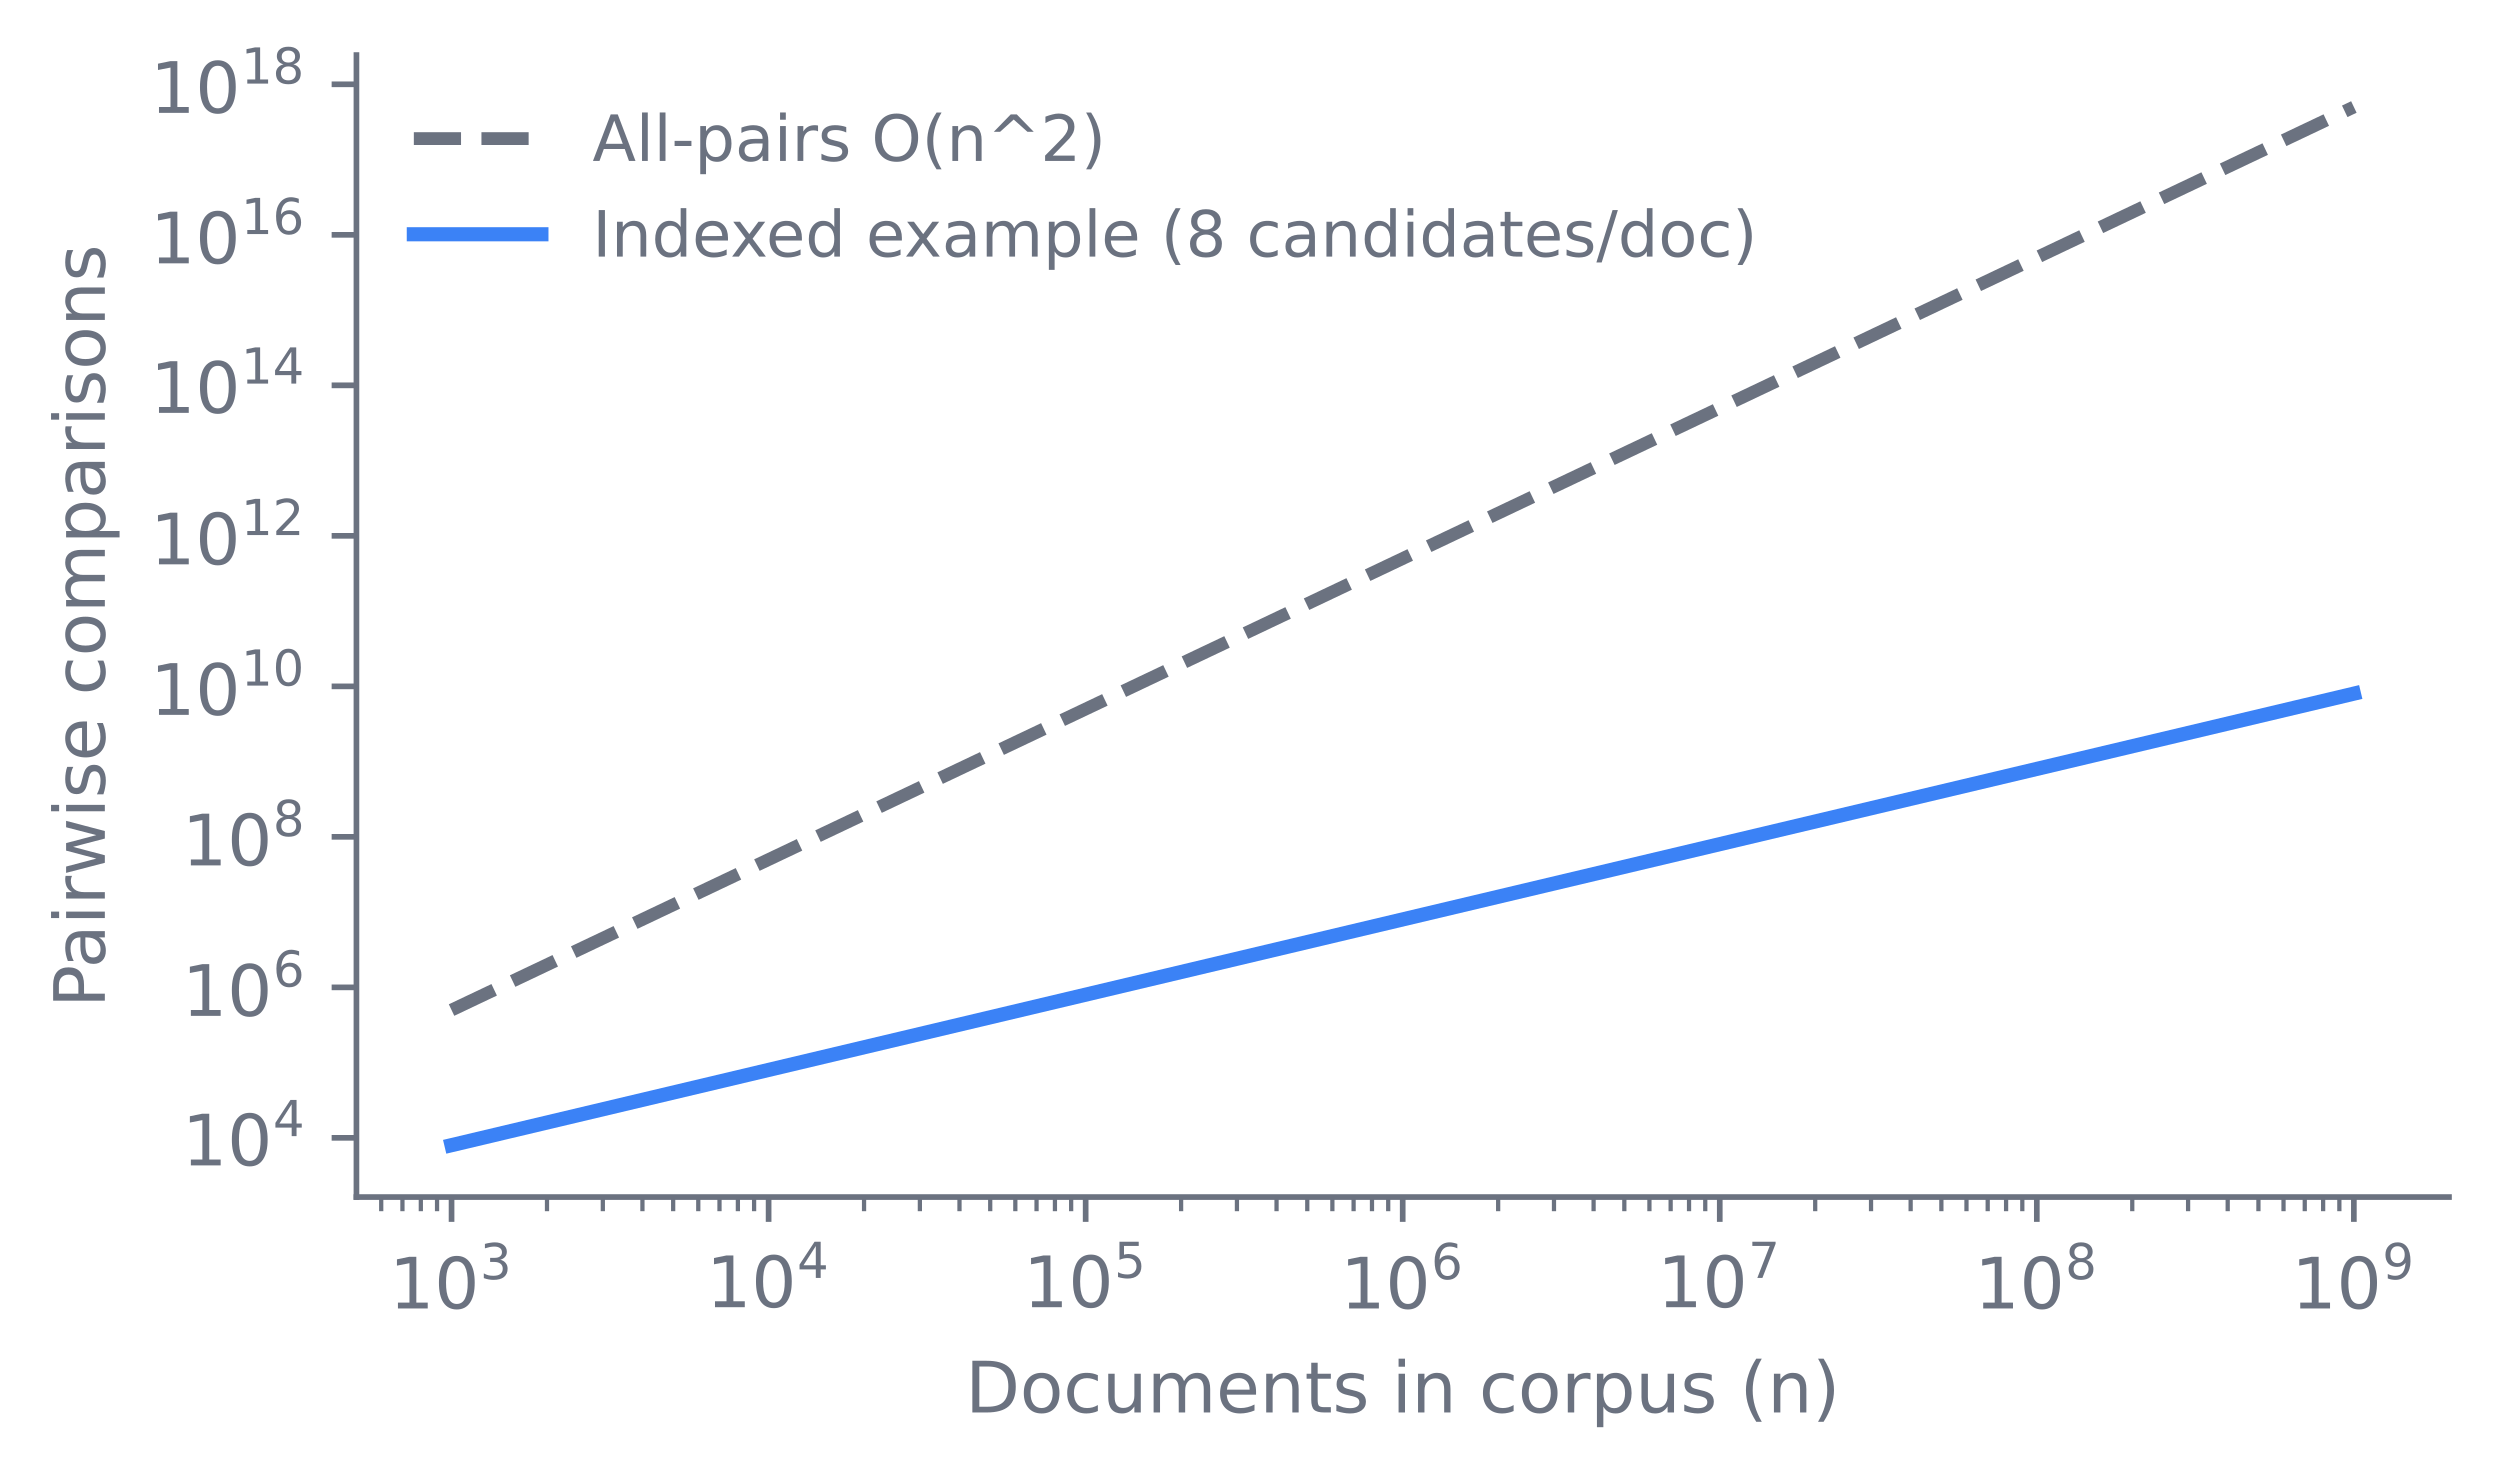
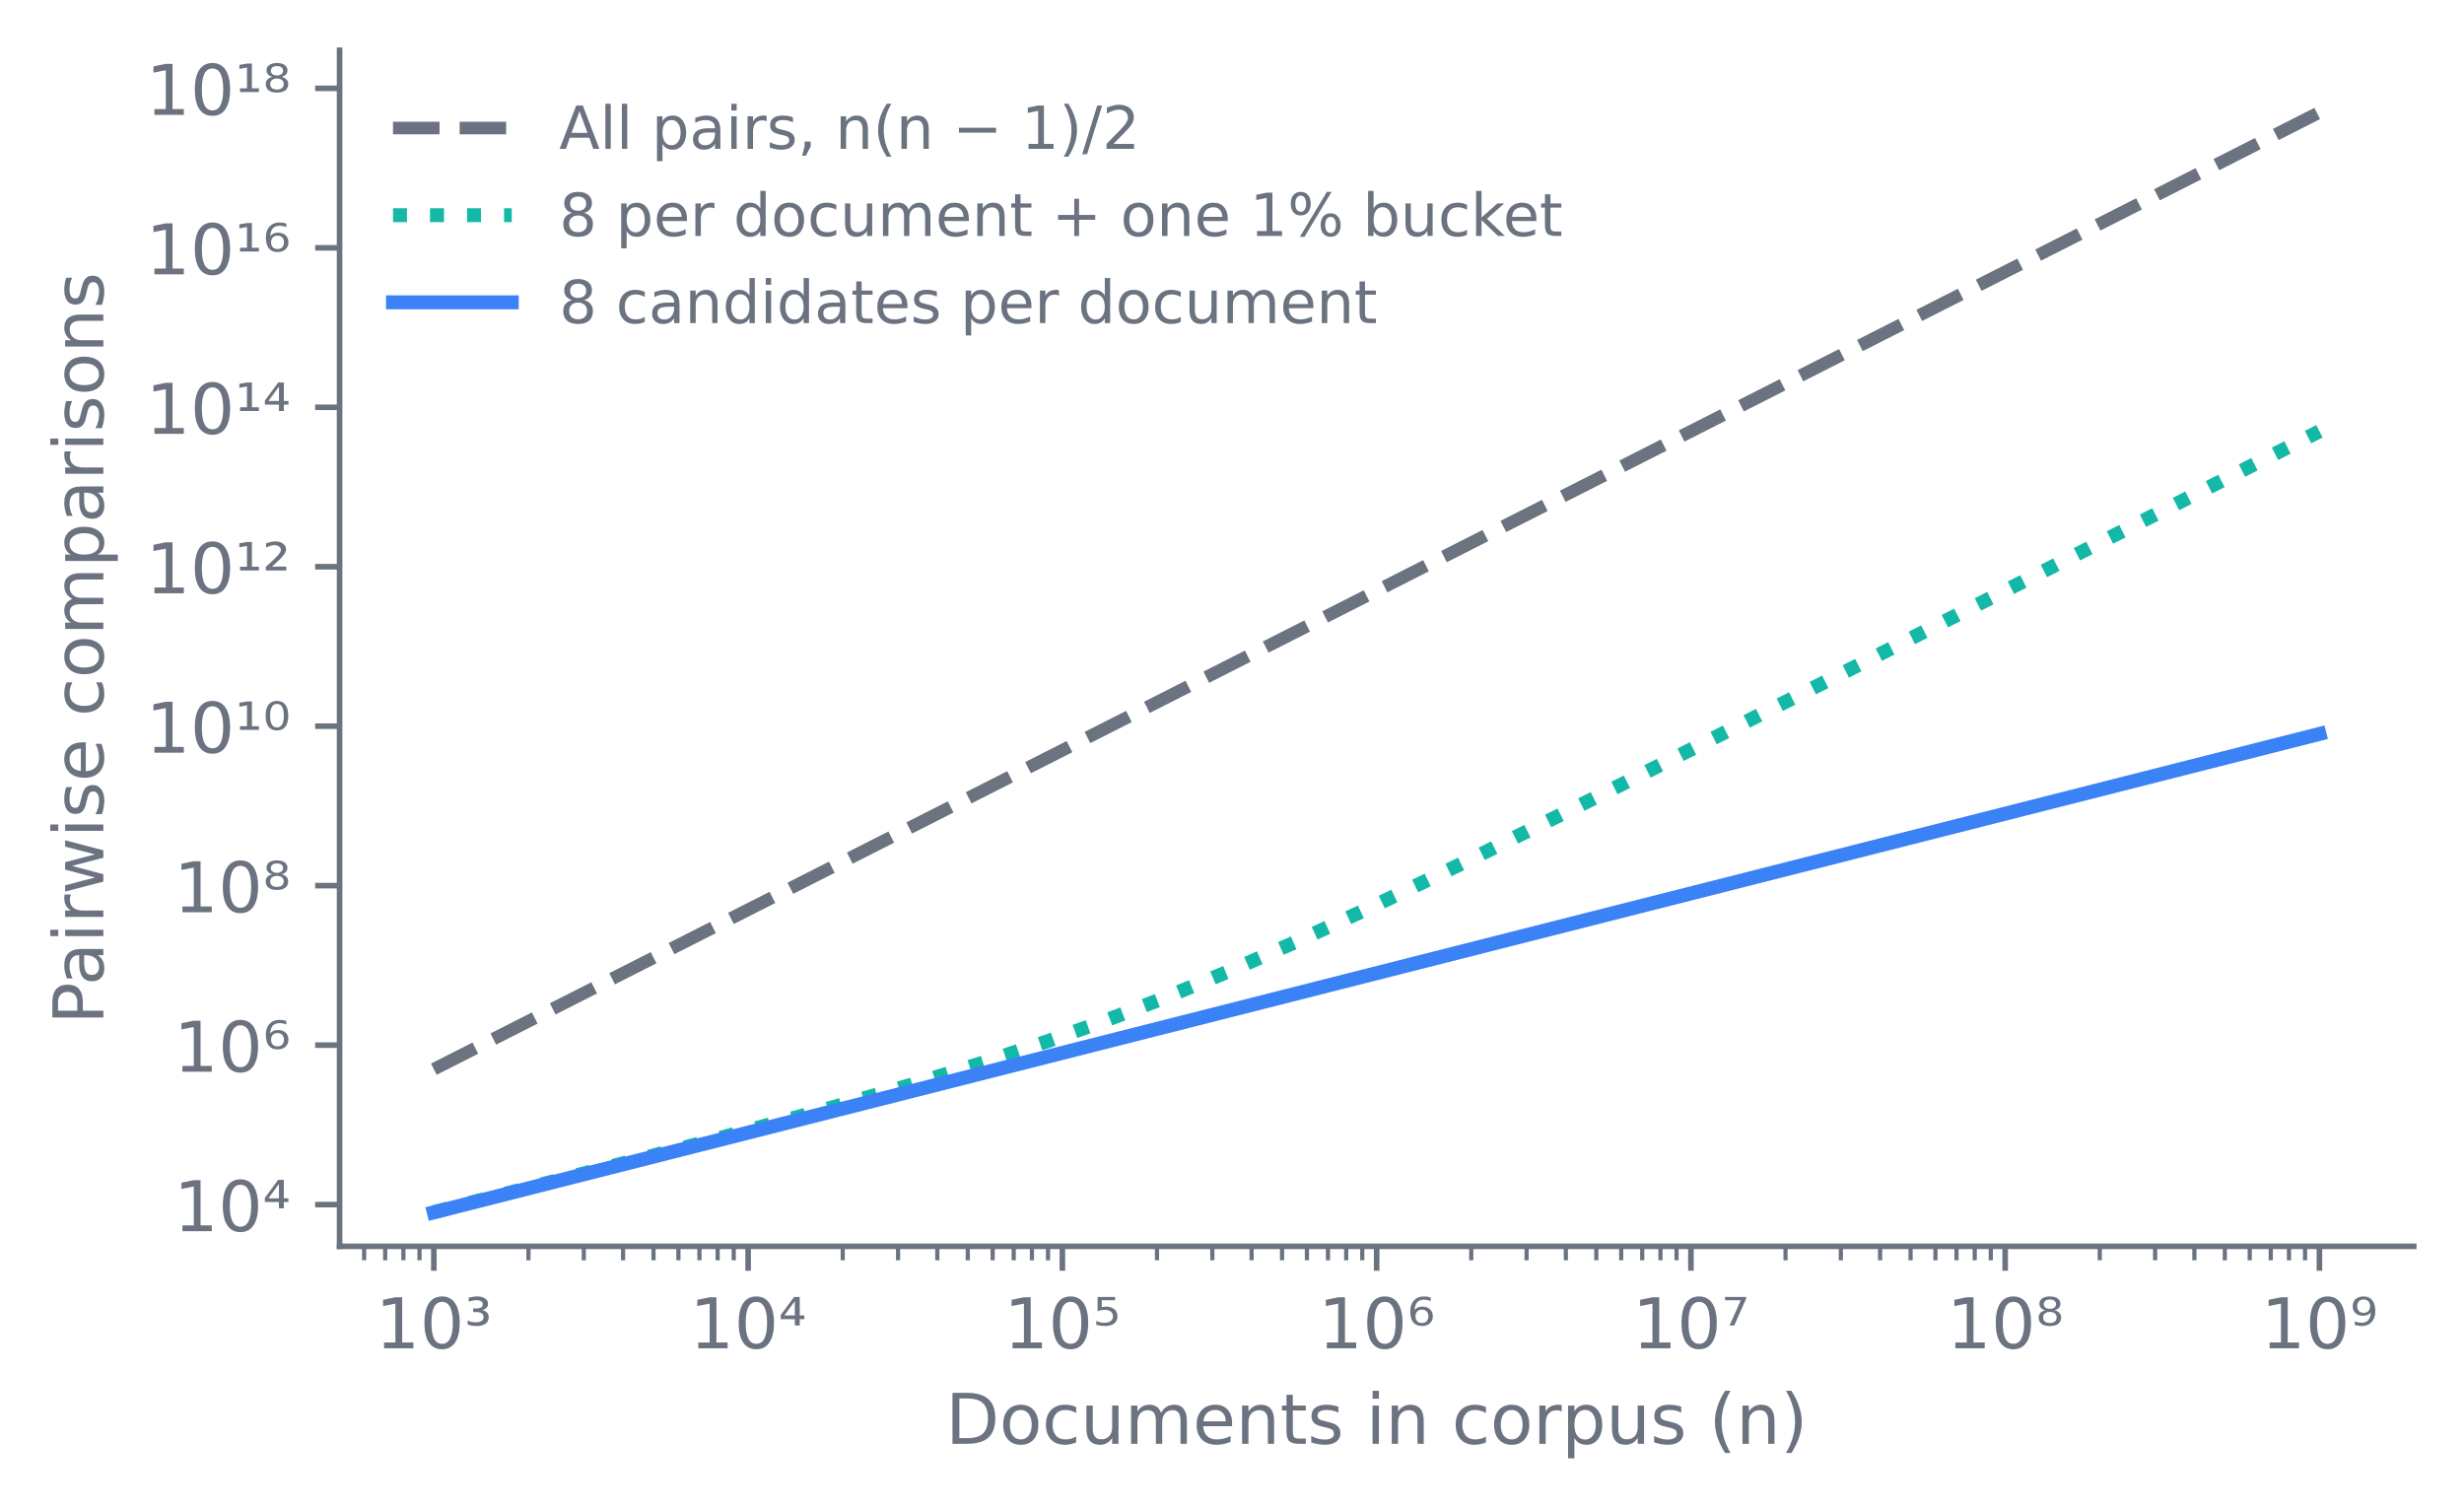
- <svg xmlns="http://www.w3.org/2000/svg" xmlns:xlink="http://www.w3.org/1999/xlink" width="352.8pt" height="208.932pt" viewBox="0 0 352.8 208.932" version="1.1">
+ <svg xmlns="http://www.w3.org/2000/svg" xmlns:xlink="http://www.w3.org/1999/xlink" width="352.8pt" height="216pt" viewBox="0 0 352.8 216" version="1.1">
  <defs>
    <style type="text/css">*{stroke-linejoin: round; stroke-linecap: butt}</style>
  </defs>
  <g id="figure_1">
    <g id="patch_1">
-       <path d="M 0 208.932 L 352.8 208.932 L 352.8 0 L 0 0 L 0 208.932 z " style="fill: none" />
+       <path d="M 0 216 L 352.8 216 L 352.8 0 L 0 0 L 0 216 z " style="fill: none" />
    </g>
    <g id="axes_1">
      <g id="patch_2">
-         <path d="M 50.301 168.929 L 345.6 168.929 L 345.6 7.771 L 50.301 7.771 L 50.301 168.929 z " style="fill: none" />
+         <path d="M 48.622 178.444 L 345.6 178.444 L 345.6 7.2 L 48.622 7.2 L 48.622 178.444 z " style="fill: none" />
      </g>
      <g id="matplotlib.axis_1">
        <g id="xtick_1">
          <g id="line2d_1">
            <defs>
-               <path id="m5a75fb4483" d="M 0 0 L 0 3.5 " style="stroke: #6b7280; stroke-width: 0.8" />
+               <path id="m30f0a2f7f2" d="M 0 0 L 0 3.5 " style="stroke: #6b7280; stroke-width: 0.8" />
            </defs>
            <g>
-               <use xlink:href="#m5a75fb4483" x="63.723" y="168.929" style="fill: #6b7280; stroke: #6b7280; stroke-width: 0.8" />
+               <use xlink:href="#m30f0a2f7f2" x="62.121" y="178.444" style="fill: #6b7280; stroke: #6b7280; stroke-width: 0.8" />
            </g>
          </g>
          <g id="text_1">
-             <g style="fill: #6b7280" transform="translate(54.92347 185.3291)">
-               <text>
-                 <tspan x="0" y="-0.675" style="font-size: 10px; font-family: 'DejaVu Sans'; fill: #6b7280">1</tspan>
-                 <tspan x="6.362" y="-0.675" style="font-size: 10px; font-family: 'DejaVu Sans'; fill: #6b7280">0</tspan>
-                 <tspan x="12.82" y="-4.805" style="font-size: 7px; font-family: 'DejaVu Sans'; fill: #6b7280">3</tspan>
-               </text>
-             </g>
+             <text style="font-size: 10px; font-family: 'DejaVu Sans', 'Bitstream Vera Sans', 'Computer Modern Sans Serif', 'Lucida Grande', 'Verdana', 'Geneva', 'Lucid', 'Arial', 'Helvetica', 'Avant Garde', sans-serif; text-anchor: middle; fill: #6b7280" x="62.121" y="193.042" transform="rotate(-0 62.12088 193.0422)">10³</text>
          </g>
        </g>
        <g id="xtick_2">
          <g id="line2d_2">
            <g>
-               <use xlink:href="#m5a75fb4483" x="108.466" y="168.929" style="fill: #6b7280; stroke: #6b7280; stroke-width: 0.8" />
+               <use xlink:href="#m30f0a2f7f2" x="107.118" y="178.444" style="fill: #6b7280; stroke: #6b7280; stroke-width: 0.8" />
            </g>
          </g>
          <g id="text_2">
-             <g style="fill: #6b7280" transform="translate(99.66578 185.2291)">
-               <text>
-                 <tspan x="0" y="-0.762" style="font-size: 10px; font-family: 'DejaVu Sans'; fill: #6b7280">1</tspan>
-                 <tspan x="6.362" y="-0.762" style="font-size: 10px; font-family: 'DejaVu Sans'; fill: #6b7280">0</tspan>
-                 <tspan x="12.82" y="-4.892" style="font-size: 7px; font-family: 'DejaVu Sans'; fill: #6b7280">4</tspan>
-               </text>
-             </g>
+             <text style="font-size: 10px; font-family: 'DejaVu Sans', 'Bitstream Vera Sans', 'Computer Modern Sans Serif', 'Lucida Grande', 'Verdana', 'Geneva', 'Lucid', 'Arial', 'Helvetica', 'Avant Garde', sans-serif; text-anchor: middle; fill: #6b7280" x="107.118" y="193.042" transform="rotate(-0 107.1176 193.0422)">10⁴</text>
          </g>
        </g>
        <g id="xtick_3">
          <g id="line2d_3">
            <g>
-               <use xlink:href="#m5a75fb4483" x="153.208" y="168.929" style="fill: #6b7280; stroke: #6b7280; stroke-width: 0.8" />
+               <use xlink:href="#m30f0a2f7f2" x="152.114" y="178.444" style="fill: #6b7280; stroke: #6b7280; stroke-width: 0.8" />
            </g>
          </g>
          <g id="text_3">
-             <g style="fill: #6b7280" transform="translate(144.4081 185.2291)">
-               <text>
-                 <tspan x="0" y="-0.762" style="font-size: 10px; font-family: 'DejaVu Sans'; fill: #6b7280">1</tspan>
-                 <tspan x="6.362" y="-0.762" style="font-size: 10px; font-family: 'DejaVu Sans'; fill: #6b7280">0</tspan>
-                 <tspan x="12.82" y="-4.892" style="font-size: 7px; font-family: 'DejaVu Sans'; fill: #6b7280">5</tspan>
-               </text>
-             </g>
+             <text style="font-size: 10px; font-family: 'DejaVu Sans', 'Bitstream Vera Sans', 'Computer Modern Sans Serif', 'Lucida Grande', 'Verdana', 'Geneva', 'Lucid', 'Arial', 'Helvetica', 'Avant Garde', sans-serif; text-anchor: middle; fill: #6b7280" x="152.114" y="193.042" transform="rotate(-0 152.1143 193.0422)">10⁵</text>
          </g>
        </g>
        <g id="xtick_4">
          <g id="line2d_4">
            <g>
-               <use xlink:href="#m5a75fb4483" x="197.95" y="168.929" style="fill: #6b7280; stroke: #6b7280; stroke-width: 0.8" />
+               <use xlink:href="#m30f0a2f7f2" x="197.111" y="178.444" style="fill: #6b7280; stroke: #6b7280; stroke-width: 0.8" />
            </g>
          </g>
          <g id="text_4">
-             <g style="fill: #6b7280" transform="translate(189.1504 185.3291)">
-               <text>
-                 <tspan x="0" y="-0.675" style="font-size: 10px; font-family: 'DejaVu Sans'; fill: #6b7280">1</tspan>
-                 <tspan x="6.362" y="-0.675" style="font-size: 10px; font-family: 'DejaVu Sans'; fill: #6b7280">0</tspan>
-                 <tspan x="12.82" y="-4.805" style="font-size: 7px; font-family: 'DejaVu Sans'; fill: #6b7280">6</tspan>
-               </text>
-             </g>
+             <text style="font-size: 10px; font-family: 'DejaVu Sans', 'Bitstream Vera Sans', 'Computer Modern Sans Serif', 'Lucida Grande', 'Verdana', 'Geneva', 'Lucid', 'Arial', 'Helvetica', 'Avant Garde', sans-serif; text-anchor: middle; fill: #6b7280" x="197.111" y="193.042" transform="rotate(-0 197.1109 193.0422)">10⁶</text>
          </g>
        </g>
        <g id="xtick_5">
          <g id="line2d_5">
            <g>
-               <use xlink:href="#m5a75fb4483" x="242.693" y="168.929" style="fill: #6b7280; stroke: #6b7280; stroke-width: 0.8" />
+               <use xlink:href="#m30f0a2f7f2" x="242.108" y="178.444" style="fill: #6b7280; stroke: #6b7280; stroke-width: 0.8" />
            </g>
          </g>
          <g id="text_5">
-             <g style="fill: #6b7280" transform="translate(233.8927 185.2291)">
-               <text>
-                 <tspan x="0" y="-0.762" style="font-size: 10px; font-family: 'DejaVu Sans'; fill: #6b7280">1</tspan>
-                 <tspan x="6.362" y="-0.762" style="font-size: 10px; font-family: 'DejaVu Sans'; fill: #6b7280">0</tspan>
-                 <tspan x="12.82" y="-4.892" style="font-size: 7px; font-family: 'DejaVu Sans'; fill: #6b7280">7</tspan>
-               </text>
-             </g>
+             <text style="font-size: 10px; font-family: 'DejaVu Sans', 'Bitstream Vera Sans', 'Computer Modern Sans Serif', 'Lucida Grande', 'Verdana', 'Geneva', 'Lucid', 'Arial', 'Helvetica', 'Avant Garde', sans-serif; text-anchor: middle; fill: #6b7280" x="242.108" y="193.042" transform="rotate(-0 242.1076 193.0422)">10⁷</text>
          </g>
        </g>
        <g id="xtick_6">
          <g id="line2d_6">
            <g>
-               <use xlink:href="#m5a75fb4483" x="287.435" y="168.929" style="fill: #6b7280; stroke: #6b7280; stroke-width: 0.8" />
+               <use xlink:href="#m30f0a2f7f2" x="287.104" y="178.444" style="fill: #6b7280; stroke: #6b7280; stroke-width: 0.8" />
            </g>
          </g>
          <g id="text_6">
-             <g style="fill: #6b7280" transform="translate(278.635 185.3291)">
-               <text>
-                 <tspan x="0" y="-0.675" style="font-size: 10px; font-family: 'DejaVu Sans'; fill: #6b7280">1</tspan>
-                 <tspan x="6.362" y="-0.675" style="font-size: 10px; font-family: 'DejaVu Sans'; fill: #6b7280">0</tspan>
-                 <tspan x="12.82" y="-4.805" style="font-size: 7px; font-family: 'DejaVu Sans'; fill: #6b7280">8</tspan>
-               </text>
-             </g>
+             <text style="font-size: 10px; font-family: 'DejaVu Sans', 'Bitstream Vera Sans', 'Computer Modern Sans Serif', 'Lucida Grande', 'Verdana', 'Geneva', 'Lucid', 'Arial', 'Helvetica', 'Avant Garde', sans-serif; text-anchor: middle; fill: #6b7280" x="287.104" y="193.042" transform="rotate(-0 287.1043 193.0422)">10⁸</text>
          </g>
        </g>
        <g id="xtick_7">
          <g id="line2d_7">
            <g>
-               <use xlink:href="#m5a75fb4483" x="332.177" y="168.929" style="fill: #6b7280; stroke: #6b7280; stroke-width: 0.8" />
+               <use xlink:href="#m30f0a2f7f2" x="332.101" y="178.444" style="fill: #6b7280; stroke: #6b7280; stroke-width: 0.8" />
            </g>
          </g>
          <g id="text_7">
-             <g style="fill: #6b7280" transform="translate(323.3773 185.3291)">
-               <text>
-                 <tspan x="0" y="-0.675" style="font-size: 10px; font-family: 'DejaVu Sans'; fill: #6b7280">1</tspan>
-                 <tspan x="6.362" y="-0.675" style="font-size: 10px; font-family: 'DejaVu Sans'; fill: #6b7280">0</tspan>
-                 <tspan x="12.82" y="-4.805" style="font-size: 7px; font-family: 'DejaVu Sans'; fill: #6b7280">9</tspan>
-               </text>
-             </g>
+             <text style="font-size: 10px; font-family: 'DejaVu Sans', 'Bitstream Vera Sans', 'Computer Modern Sans Serif', 'Lucida Grande', 'Verdana', 'Geneva', 'Lucid', 'Arial', 'Helvetica', 'Avant Garde', sans-serif; text-anchor: middle; fill: #6b7280" x="332.101" y="193.042" transform="rotate(-0 332.101 193.0422)">10⁹</text>
          </g>
        </g>
        <g id="xtick_8">
          <g id="line2d_8">
            <defs>
-               <path id="mf632fe8299" d="M 0 0 L 0 2 " style="stroke: #6b7280; stroke-width: 0.6" />
+               <path id="m1352a213b6" d="M 0 0 L 0 2 " style="stroke: #6b7280; stroke-width: 0.6" />
            </defs>
            <g>
-               <use xlink:href="#mf632fe8299" x="53.797" y="168.929" style="fill: #6b7280; stroke: #6b7280; stroke-width: 0.6" />
+               <use xlink:href="#m1352a213b6" x="52.138" y="178.444" style="fill: #6b7280; stroke: #6b7280; stroke-width: 0.6" />
            </g>
          </g>
        </g>
        <g id="xtick_9">
          <g id="line2d_9">
            <g>
-               <use xlink:href="#mf632fe8299" x="56.793" y="168.929" style="fill: #6b7280; stroke: #6b7280; stroke-width: 0.6" />
+               <use xlink:href="#m1352a213b6" x="55.151" y="178.444" style="fill: #6b7280; stroke: #6b7280; stroke-width: 0.6" />
            </g>
          </g>
        </g>
        <g id="xtick_10">
          <g id="line2d_10">
            <g>
-               <use xlink:href="#mf632fe8299" x="59.387" y="168.929" style="fill: #6b7280; stroke: #6b7280; stroke-width: 0.6" />
+               <use xlink:href="#m1352a213b6" x="57.76" y="178.444" style="fill: #6b7280; stroke: #6b7280; stroke-width: 0.6" />
            </g>
          </g>
        </g>
        <g id="xtick_11">
          <g id="line2d_11">
            <g>
-               <use xlink:href="#mf632fe8299" x="61.676" y="168.929" style="fill: #6b7280; stroke: #6b7280; stroke-width: 0.6" />
+               <use xlink:href="#m1352a213b6" x="60.062" y="178.444" style="fill: #6b7280; stroke: #6b7280; stroke-width: 0.6" />
            </g>
          </g>
        </g>
        <g id="xtick_12">
          <g id="line2d_12">
            <g>
-               <use xlink:href="#mf632fe8299" x="77.192" y="168.929" style="fill: #6b7280; stroke: #6b7280; stroke-width: 0.6" />
+               <use xlink:href="#m1352a213b6" x="75.666" y="178.444" style="fill: #6b7280; stroke: #6b7280; stroke-width: 0.6" />
            </g>
          </g>
        </g>
        <g id="xtick_13">
          <g id="line2d_13">
            <g>
-               <use xlink:href="#mf632fe8299" x="85.071" y="168.929" style="fill: #6b7280; stroke: #6b7280; stroke-width: 0.6" />
+               <use xlink:href="#m1352a213b6" x="83.59" y="178.444" style="fill: #6b7280; stroke: #6b7280; stroke-width: 0.6" />
            </g>
          </g>
        </g>
        <g id="xtick_14">
          <g id="line2d_14">
            <g>
-               <use xlink:href="#mf632fe8299" x="90.661" y="168.929" style="fill: #6b7280; stroke: #6b7280; stroke-width: 0.6" />
+               <use xlink:href="#m1352a213b6" x="89.212" y="178.444" style="fill: #6b7280; stroke: #6b7280; stroke-width: 0.6" />
            </g>
          </g>
        </g>
        <g id="xtick_15">
          <g id="line2d_15">
            <g>
-               <use xlink:href="#mf632fe8299" x="94.997" y="168.929" style="fill: #6b7280; stroke: #6b7280; stroke-width: 0.6" />
+               <use xlink:href="#m1352a213b6" x="93.572" y="178.444" style="fill: #6b7280; stroke: #6b7280; stroke-width: 0.6" />
            </g>
          </g>
        </g>
        <g id="xtick_16">
          <g id="line2d_16">
            <g>
-               <use xlink:href="#mf632fe8299" x="98.54" y="168.929" style="fill: #6b7280; stroke: #6b7280; stroke-width: 0.6" />
+               <use xlink:href="#m1352a213b6" x="97.135" y="178.444" style="fill: #6b7280; stroke: #6b7280; stroke-width: 0.6" />
            </g>
          </g>
        </g>
        <g id="xtick_17">
          <g id="line2d_17">
            <g>
-               <use xlink:href="#mf632fe8299" x="101.535" y="168.929" style="fill: #6b7280; stroke: #6b7280; stroke-width: 0.6" />
+               <use xlink:href="#m1352a213b6" x="100.147" y="178.444" style="fill: #6b7280; stroke: #6b7280; stroke-width: 0.6" />
            </g>
          </g>
        </g>
        <g id="xtick_18">
          <g id="line2d_18">
            <g>
-               <use xlink:href="#mf632fe8299" x="104.13" y="168.929" style="fill: #6b7280; stroke: #6b7280; stroke-width: 0.6" />
+               <use xlink:href="#m1352a213b6" x="102.757" y="178.444" style="fill: #6b7280; stroke: #6b7280; stroke-width: 0.6" />
            </g>
          </g>
        </g>
        <g id="xtick_19">
          <g id="line2d_19">
            <g>
-               <use xlink:href="#mf632fe8299" x="106.418" y="168.929" style="fill: #6b7280; stroke: #6b7280; stroke-width: 0.6" />
+               <use xlink:href="#m1352a213b6" x="105.059" y="178.444" style="fill: #6b7280; stroke: #6b7280; stroke-width: 0.6" />
            </g>
          </g>
        </g>
        <g id="xtick_20">
          <g id="line2d_20">
            <g>
-               <use xlink:href="#mf632fe8299" x="121.935" y="168.929" style="fill: #6b7280; stroke: #6b7280; stroke-width: 0.6" />
+               <use xlink:href="#m1352a213b6" x="120.663" y="178.444" style="fill: #6b7280; stroke: #6b7280; stroke-width: 0.6" />
            </g>
          </g>
        </g>
        <g id="xtick_21">
          <g id="line2d_21">
            <g>
-               <use xlink:href="#mf632fe8299" x="129.813" y="168.929" style="fill: #6b7280; stroke: #6b7280; stroke-width: 0.6" />
+               <use xlink:href="#m1352a213b6" x="128.586" y="178.444" style="fill: #6b7280; stroke: #6b7280; stroke-width: 0.6" />
            </g>
          </g>
        </g>
        <g id="xtick_22">
          <g id="line2d_22">
            <g>
-               <use xlink:href="#mf632fe8299" x="135.403" y="168.929" style="fill: #6b7280; stroke: #6b7280; stroke-width: 0.6" />
+               <use xlink:href="#m1352a213b6" x="134.208" y="178.444" style="fill: #6b7280; stroke: #6b7280; stroke-width: 0.6" />
            </g>
          </g>
        </g>
        <g id="xtick_23">
          <g id="line2d_23">
            <g>
-               <use xlink:href="#mf632fe8299" x="139.739" y="168.929" style="fill: #6b7280; stroke: #6b7280; stroke-width: 0.6" />
+               <use xlink:href="#m1352a213b6" x="138.569" y="178.444" style="fill: #6b7280; stroke: #6b7280; stroke-width: 0.6" />
            </g>
          </g>
        </g>
        <g id="xtick_24">
          <g id="line2d_24">
            <g>
-               <use xlink:href="#mf632fe8299" x="143.282" y="168.929" style="fill: #6b7280; stroke: #6b7280; stroke-width: 0.6" />
+               <use xlink:href="#m1352a213b6" x="142.132" y="178.444" style="fill: #6b7280; stroke: #6b7280; stroke-width: 0.6" />
            </g>
          </g>
        </g>
        <g id="xtick_25">
          <g id="line2d_25">
            <g>
-               <use xlink:href="#mf632fe8299" x="146.277" y="168.929" style="fill: #6b7280; stroke: #6b7280; stroke-width: 0.6" />
+               <use xlink:href="#m1352a213b6" x="145.144" y="178.444" style="fill: #6b7280; stroke: #6b7280; stroke-width: 0.6" />
            </g>
          </g>
        </g>
        <g id="xtick_26">
          <g id="line2d_26">
            <g>
-               <use xlink:href="#mf632fe8299" x="148.872" y="168.929" style="fill: #6b7280; stroke: #6b7280; stroke-width: 0.6" />
+               <use xlink:href="#m1352a213b6" x="147.754" y="178.444" style="fill: #6b7280; stroke: #6b7280; stroke-width: 0.6" />
            </g>
          </g>
        </g>
        <g id="xtick_27">
          <g id="line2d_27">
            <g>
-               <use xlink:href="#mf632fe8299" x="151.161" y="168.929" style="fill: #6b7280; stroke: #6b7280; stroke-width: 0.6" />
+               <use xlink:href="#m1352a213b6" x="150.055" y="178.444" style="fill: #6b7280; stroke: #6b7280; stroke-width: 0.6" />
            </g>
          </g>
        </g>
        <g id="xtick_28">
          <g id="line2d_28">
            <g>
-               <use xlink:href="#mf632fe8299" x="166.677" y="168.929" style="fill: #6b7280; stroke: #6b7280; stroke-width: 0.6" />
+               <use xlink:href="#m1352a213b6" x="165.66" y="178.444" style="fill: #6b7280; stroke: #6b7280; stroke-width: 0.6" />
            </g>
          </g>
        </g>
        <g id="xtick_29">
          <g id="line2d_29">
            <g>
-               <use xlink:href="#mf632fe8299" x="174.556" y="168.929" style="fill: #6b7280; stroke: #6b7280; stroke-width: 0.6" />
+               <use xlink:href="#m1352a213b6" x="173.583" y="178.444" style="fill: #6b7280; stroke: #6b7280; stroke-width: 0.6" />
            </g>
          </g>
        </g>
        <g id="xtick_30">
          <g id="line2d_30">
            <g>
-               <use xlink:href="#mf632fe8299" x="180.146" y="168.929" style="fill: #6b7280; stroke: #6b7280; stroke-width: 0.6" />
+               <use xlink:href="#m1352a213b6" x="179.205" y="178.444" style="fill: #6b7280; stroke: #6b7280; stroke-width: 0.6" />
            </g>
          </g>
        </g>
        <g id="xtick_31">
          <g id="line2d_31">
            <g>
-               <use xlink:href="#mf632fe8299" x="184.482" y="168.929" style="fill: #6b7280; stroke: #6b7280; stroke-width: 0.6" />
+               <use xlink:href="#m1352a213b6" x="183.566" y="178.444" style="fill: #6b7280; stroke: #6b7280; stroke-width: 0.6" />
            </g>
          </g>
        </g>
        <g id="xtick_32">
          <g id="line2d_32">
            <g>
-               <use xlink:href="#mf632fe8299" x="188.024" y="168.929" style="fill: #6b7280; stroke: #6b7280; stroke-width: 0.6" />
+               <use xlink:href="#m1352a213b6" x="187.128" y="178.444" style="fill: #6b7280; stroke: #6b7280; stroke-width: 0.6" />
            </g>
          </g>
        </g>
        <g id="xtick_33">
          <g id="line2d_33">
            <g>
-               <use xlink:href="#mf632fe8299" x="191.02" y="168.929" style="fill: #6b7280; stroke: #6b7280; stroke-width: 0.6" />
+               <use xlink:href="#m1352a213b6" x="190.141" y="178.444" style="fill: #6b7280; stroke: #6b7280; stroke-width: 0.6" />
            </g>
          </g>
        </g>
        <g id="xtick_34">
          <g id="line2d_34">
            <g>
-               <use xlink:href="#mf632fe8299" x="193.614" y="168.929" style="fill: #6b7280; stroke: #6b7280; stroke-width: 0.6" />
+               <use xlink:href="#m1352a213b6" x="192.75" y="178.444" style="fill: #6b7280; stroke: #6b7280; stroke-width: 0.6" />
            </g>
          </g>
        </g>
        <g id="xtick_35">
          <g id="line2d_35">
            <g>
-               <use xlink:href="#mf632fe8299" x="195.903" y="168.929" style="fill: #6b7280; stroke: #6b7280; stroke-width: 0.6" />
+               <use xlink:href="#m1352a213b6" x="195.052" y="178.444" style="fill: #6b7280; stroke: #6b7280; stroke-width: 0.6" />
            </g>
          </g>
        </g>
        <g id="xtick_36">
          <g id="line2d_36">
            <g>
-               <use xlink:href="#mf632fe8299" x="211.419" y="168.929" style="fill: #6b7280; stroke: #6b7280; stroke-width: 0.6" />
+               <use xlink:href="#m1352a213b6" x="210.656" y="178.444" style="fill: #6b7280; stroke: #6b7280; stroke-width: 0.6" />
            </g>
          </g>
        </g>
        <g id="xtick_37">
          <g id="line2d_37">
            <g>
-               <use xlink:href="#mf632fe8299" x="219.298" y="168.929" style="fill: #6b7280; stroke: #6b7280; stroke-width: 0.6" />
+               <use xlink:href="#m1352a213b6" x="218.58" y="178.444" style="fill: #6b7280; stroke: #6b7280; stroke-width: 0.6" />
            </g>
          </g>
        </g>
        <g id="xtick_38">
          <g id="line2d_38">
            <g>
-               <use xlink:href="#mf632fe8299" x="224.888" y="168.929" style="fill: #6b7280; stroke: #6b7280; stroke-width: 0.6" />
+               <use xlink:href="#m1352a213b6" x="224.202" y="178.444" style="fill: #6b7280; stroke: #6b7280; stroke-width: 0.6" />
            </g>
          </g>
        </g>
        <g id="xtick_39">
          <g id="line2d_39">
            <g>
-               <use xlink:href="#mf632fe8299" x="229.224" y="168.929" style="fill: #6b7280; stroke: #6b7280; stroke-width: 0.6" />
+               <use xlink:href="#m1352a213b6" x="228.562" y="178.444" style="fill: #6b7280; stroke: #6b7280; stroke-width: 0.6" />
            </g>
          </g>
        </g>
        <g id="xtick_40">
          <g id="line2d_40">
            <g>
-               <use xlink:href="#mf632fe8299" x="232.767" y="168.929" style="fill: #6b7280; stroke: #6b7280; stroke-width: 0.6" />
+               <use xlink:href="#m1352a213b6" x="232.125" y="178.444" style="fill: #6b7280; stroke: #6b7280; stroke-width: 0.6" />
            </g>
          </g>
        </g>
        <g id="xtick_41">
          <g id="line2d_41">
            <g>
-               <use xlink:href="#mf632fe8299" x="235.762" y="168.929" style="fill: #6b7280; stroke: #6b7280; stroke-width: 0.6" />
+               <use xlink:href="#m1352a213b6" x="235.138" y="178.444" style="fill: #6b7280; stroke: #6b7280; stroke-width: 0.6" />
            </g>
          </g>
        </g>
        <g id="xtick_42">
          <g id="line2d_42">
            <g>
-               <use xlink:href="#mf632fe8299" x="238.357" y="168.929" style="fill: #6b7280; stroke: #6b7280; stroke-width: 0.6" />
+               <use xlink:href="#m1352a213b6" x="237.747" y="178.444" style="fill: #6b7280; stroke: #6b7280; stroke-width: 0.6" />
            </g>
          </g>
        </g>
        <g id="xtick_43">
          <g id="line2d_43">
            <g>
-               <use xlink:href="#mf632fe8299" x="240.645" y="168.929" style="fill: #6b7280; stroke: #6b7280; stroke-width: 0.6" />
+               <use xlink:href="#m1352a213b6" x="240.049" y="178.444" style="fill: #6b7280; stroke: #6b7280; stroke-width: 0.6" />
            </g>
          </g>
        </g>
        <g id="xtick_44">
          <g id="line2d_44">
            <g>
-               <use xlink:href="#mf632fe8299" x="256.161" y="168.929" style="fill: #6b7280; stroke: #6b7280; stroke-width: 0.6" />
+               <use xlink:href="#m1352a213b6" x="255.653" y="178.444" style="fill: #6b7280; stroke: #6b7280; stroke-width: 0.6" />
            </g>
          </g>
        </g>
        <g id="xtick_45">
          <g id="line2d_45">
            <g>
-               <use xlink:href="#mf632fe8299" x="264.04" y="168.929" style="fill: #6b7280; stroke: #6b7280; stroke-width: 0.6" />
+               <use xlink:href="#m1352a213b6" x="263.576" y="178.444" style="fill: #6b7280; stroke: #6b7280; stroke-width: 0.6" />
            </g>
          </g>
        </g>
        <g id="xtick_46">
          <g id="line2d_46">
            <g>
-               <use xlink:href="#mf632fe8299" x="269.63" y="168.929" style="fill: #6b7280; stroke: #6b7280; stroke-width: 0.6" />
+               <use xlink:href="#m1352a213b6" x="269.198" y="178.444" style="fill: #6b7280; stroke: #6b7280; stroke-width: 0.6" />
            </g>
          </g>
        </g>
        <g id="xtick_47">
          <g id="line2d_47">
            <g>
-               <use xlink:href="#mf632fe8299" x="273.966" y="168.929" style="fill: #6b7280; stroke: #6b7280; stroke-width: 0.6" />
+               <use xlink:href="#m1352a213b6" x="273.559" y="178.444" style="fill: #6b7280; stroke: #6b7280; stroke-width: 0.6" />
            </g>
          </g>
        </g>
        <g id="xtick_48">
          <g id="line2d_48">
            <g>
-               <use xlink:href="#mf632fe8299" x="277.509" y="168.929" style="fill: #6b7280; stroke: #6b7280; stroke-width: 0.6" />
+               <use xlink:href="#m1352a213b6" x="277.122" y="178.444" style="fill: #6b7280; stroke: #6b7280; stroke-width: 0.6" />
            </g>
          </g>
        </g>
        <g id="xtick_49">
          <g id="line2d_49">
            <g>
-               <use xlink:href="#mf632fe8299" x="280.504" y="168.929" style="fill: #6b7280; stroke: #6b7280; stroke-width: 0.6" />
+               <use xlink:href="#m1352a213b6" x="280.134" y="178.444" style="fill: #6b7280; stroke: #6b7280; stroke-width: 0.6" />
            </g>
          </g>
        </g>
        <g id="xtick_50">
          <g id="line2d_50">
            <g>
-               <use xlink:href="#mf632fe8299" x="283.099" y="168.929" style="fill: #6b7280; stroke: #6b7280; stroke-width: 0.6" />
+               <use xlink:href="#m1352a213b6" x="282.744" y="178.444" style="fill: #6b7280; stroke: #6b7280; stroke-width: 0.6" />
            </g>
          </g>
        </g>
        <g id="xtick_51">
          <g id="line2d_51">
            <g>
-               <use xlink:href="#mf632fe8299" x="285.388" y="168.929" style="fill: #6b7280; stroke: #6b7280; stroke-width: 0.6" />
+               <use xlink:href="#m1352a213b6" x="285.045" y="178.444" style="fill: #6b7280; stroke: #6b7280; stroke-width: 0.6" />
            </g>
          </g>
        </g>
        <g id="xtick_52">
          <g id="line2d_52">
            <g>
-               <use xlink:href="#mf632fe8299" x="300.904" y="168.929" style="fill: #6b7280; stroke: #6b7280; stroke-width: 0.6" />
+               <use xlink:href="#m1352a213b6" x="300.65" y="178.444" style="fill: #6b7280; stroke: #6b7280; stroke-width: 0.6" />
            </g>
          </g>
        </g>
        <g id="xtick_53">
          <g id="line2d_53">
            <g>
-               <use xlink:href="#mf632fe8299" x="308.783" y="168.929" style="fill: #6b7280; stroke: #6b7280; stroke-width: 0.6" />
+               <use xlink:href="#m1352a213b6" x="308.573" y="178.444" style="fill: #6b7280; stroke: #6b7280; stroke-width: 0.6" />
            </g>
          </g>
        </g>
        <g id="xtick_54">
          <g id="line2d_54">
            <g>
-               <use xlink:href="#mf632fe8299" x="314.373" y="168.929" style="fill: #6b7280; stroke: #6b7280; stroke-width: 0.6" />
+               <use xlink:href="#m1352a213b6" x="314.195" y="178.444" style="fill: #6b7280; stroke: #6b7280; stroke-width: 0.6" />
            </g>
          </g>
        </g>
        <g id="xtick_55">
          <g id="line2d_55">
            <g>
-               <use xlink:href="#mf632fe8299" x="318.709" y="168.929" style="fill: #6b7280; stroke: #6b7280; stroke-width: 0.6" />
+               <use xlink:href="#m1352a213b6" x="318.556" y="178.444" style="fill: #6b7280; stroke: #6b7280; stroke-width: 0.6" />
            </g>
          </g>
        </g>
        <g id="xtick_56">
          <g id="line2d_56">
            <g>
-               <use xlink:href="#mf632fe8299" x="322.251" y="168.929" style="fill: #6b7280; stroke: #6b7280; stroke-width: 0.6" />
+               <use xlink:href="#m1352a213b6" x="322.119" y="178.444" style="fill: #6b7280; stroke: #6b7280; stroke-width: 0.6" />
            </g>
          </g>
        </g>
        <g id="xtick_57">
          <g id="line2d_57">
            <g>
-               <use xlink:href="#mf632fe8299" x="325.247" y="168.929" style="fill: #6b7280; stroke: #6b7280; stroke-width: 0.6" />
+               <use xlink:href="#m1352a213b6" x="325.131" y="178.444" style="fill: #6b7280; stroke: #6b7280; stroke-width: 0.6" />
            </g>
          </g>
        </g>
        <g id="xtick_58">
          <g id="line2d_58">
            <g>
-               <use xlink:href="#mf632fe8299" x="327.841" y="168.929" style="fill: #6b7280; stroke: #6b7280; stroke-width: 0.6" />
+               <use xlink:href="#m1352a213b6" x="327.74" y="178.444" style="fill: #6b7280; stroke: #6b7280; stroke-width: 0.6" />
            </g>
          </g>
        </g>
        <g id="xtick_59">
          <g id="line2d_59">
            <g>
-               <use xlink:href="#mf632fe8299" x="330.13" y="168.929" style="fill: #6b7280; stroke: #6b7280; stroke-width: 0.6" />
+               <use xlink:href="#m1352a213b6" x="330.042" y="178.444" style="fill: #6b7280; stroke: #6b7280; stroke-width: 0.6" />
            </g>
          </g>
        </g>
        <g id="text_8">
-           <text style="font-size: 10px; font-family: 'DejaVu Sans', 'Bitstream Vera Sans', 'Computer Modern Sans Serif', 'Lucida Grande', 'Verdana', 'Geneva', 'Lucid', 'Arial', 'Helvetica', 'Avant Garde', sans-serif; text-anchor: middle; fill: #6b7280" x="197.95" y="199.33" transform="rotate(-0 197.9504 199.3299)">Documents in corpus (n)</text>
+           <text style="font-size: 10px; font-family: 'DejaVu Sans', 'Bitstream Vera Sans', 'Computer Modern Sans Serif', 'Lucida Grande', 'Verdana', 'Geneva', 'Lucid', 'Arial', 'Helvetica', 'Avant Garde', sans-serif; text-anchor: middle; fill: #6b7280" x="197.111" y="206.72" transform="rotate(-0 197.1109 206.7203)">Documents in corpus (n)</text>
        </g>
      </g>
      <g id="matplotlib.axis_2">
        <g id="ytick_1">
          <g id="line2d_60">
            <defs>
-               <path id="m866a9ba237" d="M 0 0 L -3.5 0 " style="stroke: #6b7280; stroke-width: 0.8" />
+               <path id="m2ce6856441" d="M 0 0 L -3.5 0 " style="stroke: #6b7280; stroke-width: 0.8" />
            </defs>
            <g>
-               <use xlink:href="#m866a9ba237" x="50.301" y="160.575" style="fill: #6b7280; stroke: #6b7280; stroke-width: 0.8" />
+               <use xlink:href="#m2ce6856441" x="48.622" y="172.474" style="fill: #6b7280; stroke: #6b7280; stroke-width: 0.8" />
            </g>
          </g>
          <g id="text_9">
-             <g style="fill: #6b7280" transform="translate(25.70078 165.2246)">
-               <text>
-                 <tspan x="0" y="-0.762" style="font-size: 10px; font-family: 'DejaVu Sans'; fill: #6b7280">1</tspan>
-                 <tspan x="6.362" y="-0.762" style="font-size: 10px; font-family: 'DejaVu Sans'; fill: #6b7280">0</tspan>
-                 <tspan x="12.82" y="-4.892" style="font-size: 7px; font-family: 'DejaVu Sans'; fill: #6b7280">4</tspan>
-               </text>
-             </g>
+             <text style="font-size: 10px; font-family: 'DejaVu Sans', 'Bitstream Vera Sans', 'Computer Modern Sans Serif', 'Lucida Grande', 'Verdana', 'Geneva', 'Lucid', 'Arial', 'Helvetica', 'Avant Garde', sans-serif; text-anchor: end; fill: #6b7280" x="41.622" y="176.274" transform="rotate(-0 41.62188 176.2737)">10⁴</text>
          </g>
        </g>
        <g id="ytick_2">
          <g id="line2d_61">
            <g>
-               <use xlink:href="#m866a9ba237" x="50.301" y="139.335" style="fill: #6b7280; stroke: #6b7280; stroke-width: 0.8" />
+               <use xlink:href="#m2ce6856441" x="48.622" y="149.642" style="fill: #6b7280; stroke: #6b7280; stroke-width: 0.8" />
            </g>
          </g>
          <g id="text_10">
-             <g style="fill: #6b7280" transform="translate(25.70078 144.0354)">
-               <text>
-                 <tspan x="0" y="-0.675" style="font-size: 10px; font-family: 'DejaVu Sans'; fill: #6b7280">1</tspan>
-                 <tspan x="6.362" y="-0.675" style="font-size: 10px; font-family: 'DejaVu Sans'; fill: #6b7280">0</tspan>
-                 <tspan x="12.82" y="-4.805" style="font-size: 7px; font-family: 'DejaVu Sans'; fill: #6b7280">6</tspan>
-               </text>
-             </g>
+             <text style="font-size: 10px; font-family: 'DejaVu Sans', 'Bitstream Vera Sans', 'Computer Modern Sans Serif', 'Lucida Grande', 'Verdana', 'Geneva', 'Lucid', 'Arial', 'Helvetica', 'Avant Garde', sans-serif; text-anchor: end; fill: #6b7280" x="41.622" y="153.441" transform="rotate(-0 41.62188 153.4412)">10⁶</text>
          </g>
        </g>
        <g id="ytick_3">
          <g id="line2d_62">
            <g>
-               <use xlink:href="#m866a9ba237" x="50.301" y="118.096" style="fill: #6b7280; stroke: #6b7280; stroke-width: 0.8" />
+               <use xlink:href="#m2ce6856441" x="48.622" y="126.809" style="fill: #6b7280; stroke: #6b7280; stroke-width: 0.8" />
            </g>
          </g>
          <g id="text_11">
-             <g style="fill: #6b7280" transform="translate(25.70078 122.7962)">
-               <text>
-                 <tspan x="0" y="-0.675" style="font-size: 10px; font-family: 'DejaVu Sans'; fill: #6b7280">1</tspan>
-                 <tspan x="6.362" y="-0.675" style="font-size: 10px; font-family: 'DejaVu Sans'; fill: #6b7280">0</tspan>
-                 <tspan x="12.82" y="-4.805" style="font-size: 7px; font-family: 'DejaVu Sans'; fill: #6b7280">8</tspan>
-               </text>
-             </g>
+             <text style="font-size: 10px; font-family: 'DejaVu Sans', 'Bitstream Vera Sans', 'Computer Modern Sans Serif', 'Lucida Grande', 'Verdana', 'Geneva', 'Lucid', 'Arial', 'Helvetica', 'Avant Garde', sans-serif; text-anchor: end; fill: #6b7280" x="41.622" y="130.609" transform="rotate(-0 41.62188 130.6087)">10⁸</text>
          </g>
        </g>
        <g id="ytick_4">
          <g id="line2d_63">
            <g>
-               <use xlink:href="#m866a9ba237" x="50.301" y="96.857" style="fill: #6b7280; stroke: #6b7280; stroke-width: 0.8" />
+               <use xlink:href="#m2ce6856441" x="48.622" y="103.977" style="fill: #6b7280; stroke: #6b7280; stroke-width: 0.8" />
            </g>
          </g>
          <g id="text_12">
-             <g style="fill: #6b7280" transform="translate(21.20078 101.5569)">
-               <text>
-                 <tspan x="0" y="-0.675" style="font-size: 10px; font-family: 'DejaVu Sans'; fill: #6b7280">1</tspan>
-                 <tspan x="6.362" y="-0.675" style="font-size: 10px; font-family: 'DejaVu Sans'; fill: #6b7280">0</tspan>
-                 <tspan x="12.82" y="-4.805" style="font-size: 7px; font-family: 'DejaVu Sans'; fill: #6b7280">1</tspan>
-                 <tspan x="17.274" y="-4.805" style="font-size: 7px; font-family: 'DejaVu Sans'; fill: #6b7280">0</tspan>
-               </text>
-             </g>
+             <text style="font-size: 10px; font-family: 'DejaVu Sans', 'Bitstream Vera Sans', 'Computer Modern Sans Serif', 'Lucida Grande', 'Verdana', 'Geneva', 'Lucid', 'Arial', 'Helvetica', 'Avant Garde', sans-serif; text-anchor: end; fill: #6b7280" x="41.622" y="107.776" transform="rotate(-0 41.62188 107.7762)">10¹⁰</text>
          </g>
        </g>
        <g id="ytick_5">
          <g id="line2d_64">
            <g>
-               <use xlink:href="#m866a9ba237" x="50.301" y="75.618" style="fill: #6b7280; stroke: #6b7280; stroke-width: 0.8" />
+               <use xlink:href="#m2ce6856441" x="48.622" y="81.144" style="fill: #6b7280; stroke: #6b7280; stroke-width: 0.8" />
            </g>
          </g>
          <g id="text_13">
-             <g style="fill: #6b7280" transform="translate(21.20078 80.3177)">
-               <text>
-                 <tspan x="0" y="-0.675" style="font-size: 10px; font-family: 'DejaVu Sans'; fill: #6b7280">1</tspan>
-                 <tspan x="6.362" y="-0.675" style="font-size: 10px; font-family: 'DejaVu Sans'; fill: #6b7280">0</tspan>
-                 <tspan x="12.82" y="-4.805" style="font-size: 7px; font-family: 'DejaVu Sans'; fill: #6b7280">1</tspan>
-                 <tspan x="17.274" y="-4.805" style="font-size: 7px; font-family: 'DejaVu Sans'; fill: #6b7280">2</tspan>
-               </text>
-             </g>
+             <text style="font-size: 10px; font-family: 'DejaVu Sans', 'Bitstream Vera Sans', 'Computer Modern Sans Serif', 'Lucida Grande', 'Verdana', 'Geneva', 'Lucid', 'Arial', 'Helvetica', 'Avant Garde', sans-serif; text-anchor: end; fill: #6b7280" x="41.622" y="84.944" transform="rotate(-0 41.62188 84.94365)">10¹²</text>
          </g>
        </g>
        <g id="ytick_6">
          <g id="line2d_65">
            <g>
-               <use xlink:href="#m866a9ba237" x="50.301" y="54.378" style="fill: #6b7280; stroke: #6b7280; stroke-width: 0.8" />
+               <use xlink:href="#m2ce6856441" x="48.622" y="58.312" style="fill: #6b7280; stroke: #6b7280; stroke-width: 0.8" />
            </g>
          </g>
          <g id="text_14">
-             <g style="fill: #6b7280" transform="translate(21.20078 59.02846)">
-               <text>
-                 <tspan x="0" y="-0.762" style="font-size: 10px; font-family: 'DejaVu Sans'; fill: #6b7280">1</tspan>
-                 <tspan x="6.362" y="-0.762" style="font-size: 10px; font-family: 'DejaVu Sans'; fill: #6b7280">0</tspan>
-                 <tspan x="12.82" y="-4.892" style="font-size: 7px; font-family: 'DejaVu Sans'; fill: #6b7280">1</tspan>
-                 <tspan x="17.274" y="-4.892" style="font-size: 7px; font-family: 'DejaVu Sans'; fill: #6b7280">4</tspan>
-               </text>
-             </g>
+             <text style="font-size: 10px; font-family: 'DejaVu Sans', 'Bitstream Vera Sans', 'Computer Modern Sans Serif', 'Lucida Grande', 'Verdana', 'Geneva', 'Lucid', 'Arial', 'Helvetica', 'Avant Garde', sans-serif; text-anchor: end; fill: #6b7280" x="41.622" y="62.111" transform="rotate(-0 41.62188 62.11115)">10¹⁴</text>
          </g>
        </g>
        <g id="ytick_7">
          <g id="line2d_66">
            <g>
-               <use xlink:href="#m866a9ba237" x="50.301" y="33.139" style="fill: #6b7280; stroke: #6b7280; stroke-width: 0.8" />
+               <use xlink:href="#m2ce6856441" x="48.622" y="35.479" style="fill: #6b7280; stroke: #6b7280; stroke-width: 0.8" />
            </g>
          </g>
          <g id="text_15">
-             <g style="fill: #6b7280" transform="translate(21.20078 37.83923)">
-               <text>
-                 <tspan x="0" y="-0.675" style="font-size: 10px; font-family: 'DejaVu Sans'; fill: #6b7280">1</tspan>
-                 <tspan x="6.362" y="-0.675" style="font-size: 10px; font-family: 'DejaVu Sans'; fill: #6b7280">0</tspan>
-                 <tspan x="12.82" y="-4.805" style="font-size: 7px; font-family: 'DejaVu Sans'; fill: #6b7280">1</tspan>
-                 <tspan x="17.274" y="-4.805" style="font-size: 7px; font-family: 'DejaVu Sans'; fill: #6b7280">6</tspan>
-               </text>
-             </g>
+             <text style="font-size: 10px; font-family: 'DejaVu Sans', 'Bitstream Vera Sans', 'Computer Modern Sans Serif', 'Lucida Grande', 'Verdana', 'Geneva', 'Lucid', 'Arial', 'Helvetica', 'Avant Garde', sans-serif; text-anchor: end; fill: #6b7280" x="41.622" y="39.279" transform="rotate(-0 41.62188 39.27865)">10¹⁶</text>
          </g>
        </g>
        <g id="ytick_8">
          <g id="line2d_67">
            <g>
-               <use xlink:href="#m866a9ba237" x="50.301" y="11.9" style="fill: #6b7280; stroke: #6b7280; stroke-width: 0.8" />
+               <use xlink:href="#m2ce6856441" x="48.622" y="12.647" style="fill: #6b7280; stroke: #6b7280; stroke-width: 0.8" />
            </g>
          </g>
          <g id="text_16">
-             <g style="fill: #6b7280" transform="translate(21.20078 16.6)">
-               <text>
-                 <tspan x="0" y="-0.675" style="font-size: 10px; font-family: 'DejaVu Sans'; fill: #6b7280">1</tspan>
-                 <tspan x="6.362" y="-0.675" style="font-size: 10px; font-family: 'DejaVu Sans'; fill: #6b7280">0</tspan>
-                 <tspan x="12.82" y="-4.805" style="font-size: 7px; font-family: 'DejaVu Sans'; fill: #6b7280">1</tspan>
-                 <tspan x="17.274" y="-4.805" style="font-size: 7px; font-family: 'DejaVu Sans'; fill: #6b7280">8</tspan>
-               </text>
-             </g>
+             <text style="font-size: 10px; font-family: 'DejaVu Sans', 'Bitstream Vera Sans', 'Computer Modern Sans Serif', 'Lucida Grande', 'Verdana', 'Geneva', 'Lucid', 'Arial', 'Helvetica', 'Avant Garde', sans-serif; text-anchor: end; fill: #6b7280" x="41.622" y="16.446" transform="rotate(-0 41.62188 16.44615)">10¹⁸</text>
          </g>
        </g>
        <g id="text_17">
-           <text style="font-size: 10px; font-family: 'DejaVu Sans', 'Bitstream Vera Sans', 'Computer Modern Sans Serif', 'Lucida Grande', 'Verdana', 'Geneva', 'Lucid', 'Arial', 'Helvetica', 'Avant Garde', sans-serif; text-anchor: middle; fill: #6b7280" x="14.798" y="88.35" transform="rotate(-90 14.79844 88.3503)">Pairwise comparisons</text>
+           <text style="font-size: 10px; font-family: 'DejaVu Sans', 'Bitstream Vera Sans', 'Computer Modern Sans Serif', 'Lucida Grande', 'Verdana', 'Geneva', 'Lucid', 'Arial', 'Helvetica', 'Avant Garde', sans-serif; text-anchor: middle; fill: #6b7280" x="14.798" y="92.822" transform="rotate(-90 14.79844 92.82188)">Pairwise comparisons</text>
        </g>
      </g>
      <g id="line2d_68">
-         <path d="M 63.723 142.537 L 332.177 15.097 L 332.177 15.097 " clip-path="url(#pc7371bad3c)" style="fill: none; stroke-dasharray: 6.66,2.88; stroke-dashoffset: 0; stroke: #6b7280; stroke-width: 1.8" />
+         <path d="M 62.121 153.084 L 332.101 16.084 L 332.101 16.084 " clip-path="url(#pb29aaee151)" style="fill: none; stroke-dasharray: 6.66,2.88; stroke-dashoffset: 0; stroke: #6b7280; stroke-width: 1.8" />
      </g>
      <g id="line2d_69">
-         <path d="M 63.723 161.604 L 332.177 97.886 L 332.177 97.886 " clip-path="url(#pc7371bad3c)" style="fill: none; stroke: #3b82f6; stroke-width: 2; stroke-linecap: square" />
+         <path d="M 62.121 173.553 L 98.751 164.092 L 117.745 158.964 L 129.955 155.464 L 140.809 152.129 L 150.305 148.974 L 158.445 146.056 L 166.586 142.926 L 176.082 139.01 L 185.579 134.841 L 196.433 129.831 L 209.999 123.312 L 228.993 113.916 L 261.553 97.517 L 332.101 61.748 L 332.101 61.748 " clip-path="url(#pb29aaee151)" style="fill: none; stroke-dasharray: 2,3.3; stroke-dashoffset: 0; stroke: #14b8a6; stroke-width: 2" />
+       </g>
+       <g id="line2d_70">
+         <path d="M 62.121 173.581 L 332.101 105.083 L 332.101 105.083 " clip-path="url(#pb29aaee151)" style="fill: none; stroke: #3b82f6; stroke-width: 2; stroke-linecap: square" />
      </g>
      <g id="patch_3">
-         <path d="M 50.301 168.929 L 50.301 7.771 " style="fill: none; stroke: #6b7280; stroke-width: 0.8; stroke-linejoin: miter; stroke-linecap: square" />
+         <path d="M 48.622 178.444 L 48.622 7.2 " style="fill: none; stroke: #6b7280; stroke-width: 0.8; stroke-linejoin: miter; stroke-linecap: square" />
      </g>
      <g id="patch_4">
-         <path d="M 50.301 168.929 L 345.6 168.929 " style="fill: none; stroke: #6b7280; stroke-width: 0.8; stroke-linejoin: miter; stroke-linecap: square" />
+         <path d="M 48.622 178.444 L 345.6 178.444 " style="fill: none; stroke: #6b7280; stroke-width: 0.8; stroke-linejoin: miter; stroke-linecap: square" />
      </g>
      <g id="legend_1">
-         <g id="line2d_70">
-           <path d="M 58.401 19.56 L 67.401 19.56 L 76.401 19.56 " style="fill: none; stroke-dasharray: 6.66,2.88; stroke-dashoffset: 0; stroke: #6b7280; stroke-width: 1.8" />
+         <g id="line2d_71">
+           <path d="M 56.272 18.334 L 64.772 18.334 L 73.272 18.334 " style="fill: none; stroke-dasharray: 6.66,2.88; stroke-dashoffset: 0; stroke: #6b7280; stroke-width: 1.8" />
        </g>
        <g id="text_18">
-           <text style="font-size: 9px; font-family: 'DejaVu Sans', 'Bitstream Vera Sans', 'Computer Modern Sans Serif', 'Lucida Grande', 'Verdana', 'Geneva', 'Lucid', 'Arial', 'Helvetica', 'Avant Garde', sans-serif; text-anchor: start; fill: #6b7280" x="83.601" y="22.71" transform="rotate(-0 83.60078 22.71007)">All-pairs O(n^2)</text>
-         </g>
-         <g id="line2d_71">
-           <path d="M 58.401 33.061 L 67.401 33.061 L 76.401 33.061 " style="fill: none; stroke: #3b82f6; stroke-width: 2; stroke-linecap: square" />
+           <text style="font-size: 8.5px; font-family: 'DejaVu Sans', 'Bitstream Vera Sans', 'Computer Modern Sans Serif', 'Lucida Grande', 'Verdana', 'Geneva', 'Lucid', 'Arial', 'Helvetica', 'Avant Garde', sans-serif; text-anchor: start; fill: #6b7280" x="80.072" y="21.309" transform="rotate(-0 80.07188 21.30867)">All pairs, n(n − 1)/2</text>
+         </g>
+         <g id="line2d_72">
+           <path d="M 56.272 30.81 L 64.772 30.81 L 73.272 30.81 " style="fill: none; stroke-dasharray: 2,3.3; stroke-dashoffset: 0; stroke: #14b8a6; stroke-width: 2" />
        </g>
        <g id="text_19">
-           <text style="font-size: 9px; font-family: 'DejaVu Sans', 'Bitstream Vera Sans', 'Computer Modern Sans Serif', 'Lucida Grande', 'Verdana', 'Geneva', 'Lucid', 'Arial', 'Helvetica', 'Avant Garde', sans-serif; text-anchor: start; fill: #6b7280" x="83.601" y="36.211" transform="rotate(-0 83.60078 36.21077)">Indexed example (8 candidates/doc)</text>
+           <text style="font-size: 8.5px; font-family: 'DejaVu Sans', 'Bitstream Vera Sans', 'Computer Modern Sans Serif', 'Lucida Grande', 'Verdana', 'Geneva', 'Lucid', 'Arial', 'Helvetica', 'Avant Garde', sans-serif; text-anchor: start; fill: #6b7280" x="80.072" y="33.785" transform="rotate(-0 80.07188 33.78508)">8 per document + one 1% bucket</text>
+         </g>
+         <g id="line2d_73">
+           <path d="M 56.272 43.286 L 64.772 43.286 L 73.272 43.286 " style="fill: none; stroke: #3b82f6; stroke-width: 2; stroke-linecap: square" />
+         </g>
+         <g id="text_20">
+           <text style="font-size: 8.5px; font-family: 'DejaVu Sans', 'Bitstream Vera Sans', 'Computer Modern Sans Serif', 'Lucida Grande', 'Verdana', 'Geneva', 'Lucid', 'Arial', 'Helvetica', 'Avant Garde', sans-serif; text-anchor: start; fill: #6b7280" x="80.072" y="46.261" transform="rotate(-0 80.07188 46.26148)">8 candidates per document</text>
        </g>
      </g>
    </g>
  </g>
  <defs>
-     <clipPath id="pc7371bad3c">
-       <rect x="50.301" y="7.771" width="295.299" height="161.158" />
+     <clipPath id="pb29aaee151">
+       <rect x="48.622" y="7.2" width="296.978" height="171.244" />
    </clipPath>
  </defs>
</svg>
